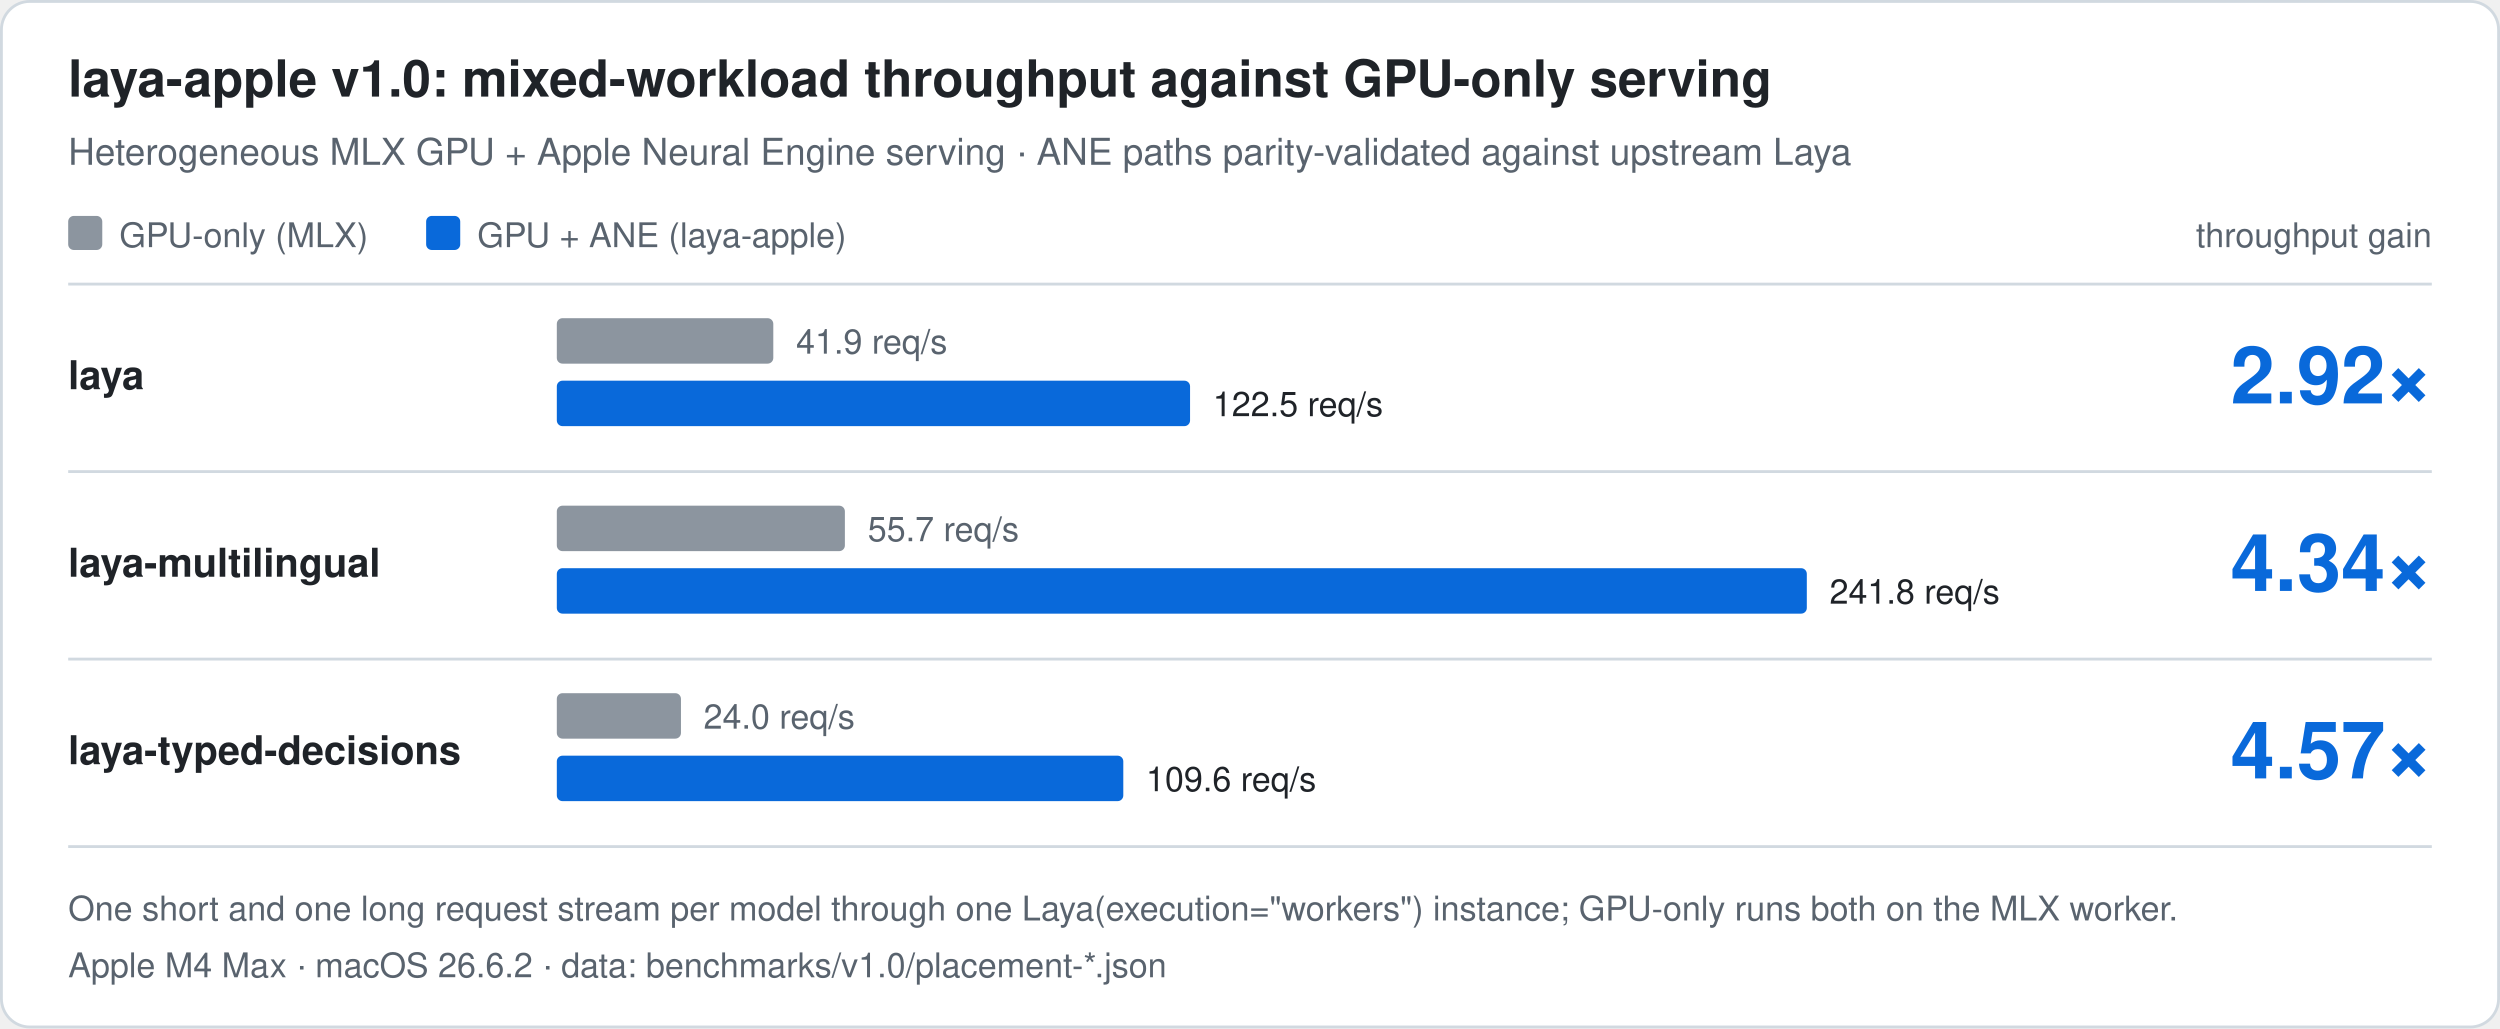
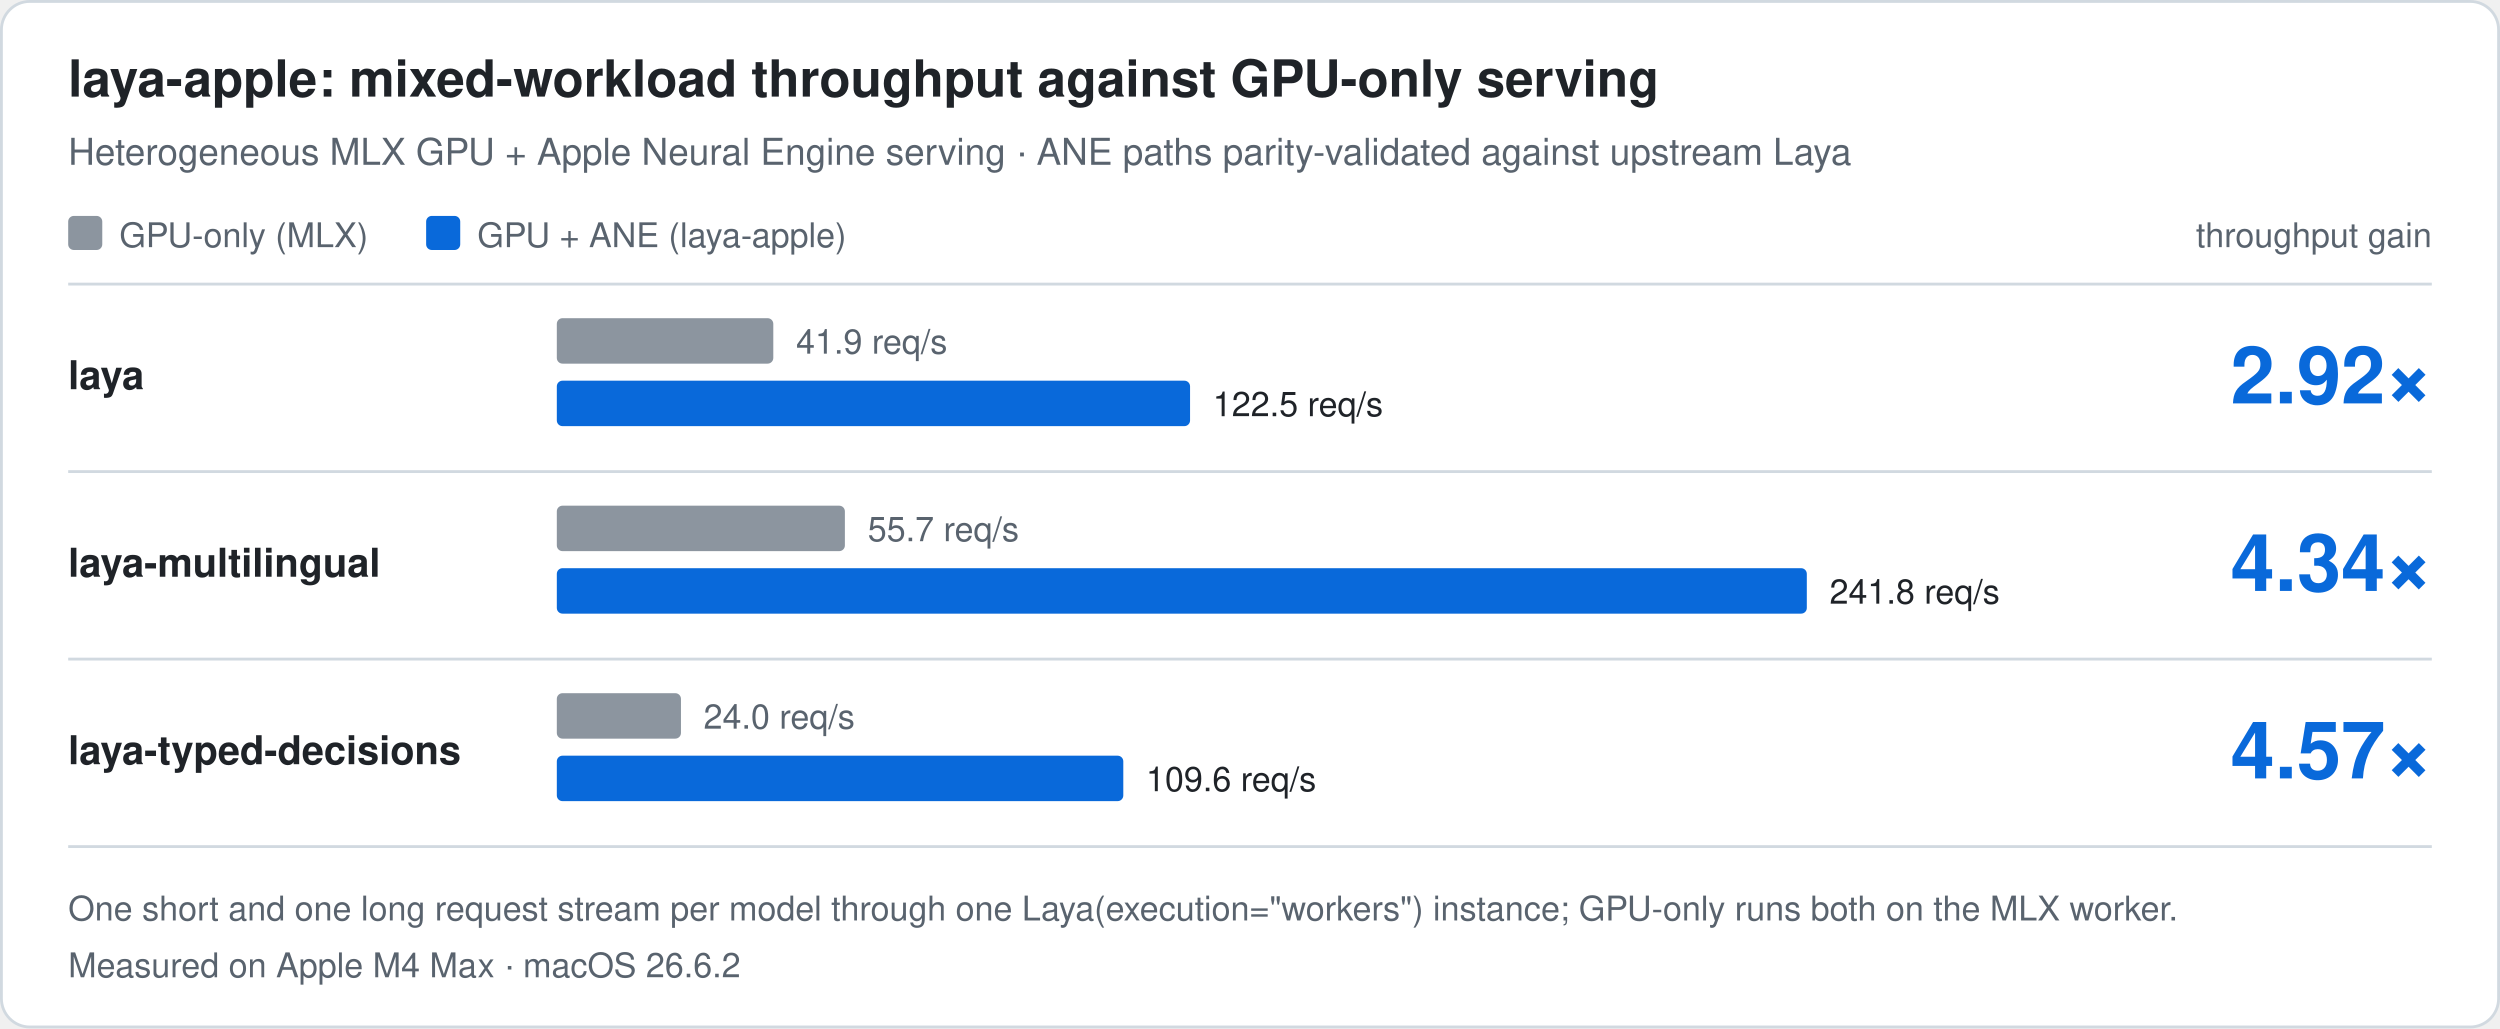
<svg xmlns="http://www.w3.org/2000/svg" width="880" height="362" viewBox="0 0 880 362" role="img" aria-labelledby="title" font-family="-apple-system, BlinkMacSystemFont, 'Segoe UI', Helvetica, Arial, sans-serif">
  <style>
.bg{fill:#ffffff;stroke:#d1d9e0}
.t{fill:#1f2328}.m{fill:#59636e}.acc{fill:#0969da}.gpu{fill:#8c959f}
.box{fill:#f6f8fa;stroke:#d1d9e0}.boxacc{fill:#ddf4ff;stroke:#0969da}
.ln{stroke:#59636e;fill:none}.lnacc{stroke:#0969da;fill:none}.grid{stroke:#d1d9e0}
@media (prefers-color-scheme: dark){
.bg{fill:#0d1117;stroke:#3d444d}
.t{fill:#e6edf3}.m{fill:#9198a1}.acc{fill:#4493f8}.gpu{fill:#656c76}
.box{fill:#151b23;stroke:#3d444d}.boxacc{fill:#0c2d6b;stroke:#4493f8}
.ln{stroke:#9198a1}.lnacc{stroke:#4493f8}.grid{stroke:#3d444d}
}
</style>
  <rect x="0.5" y="0.5" width="879" height="361" rx="10" class="bg" />
-   <text x="24" y="34" class="t" font-size="18" font-weight="600">laya-apple v1.0: mixed-workload throughput against GPU-only serving</text>
+   <text x="24" y="34" class="t" font-size="18" font-weight="600">laya-apple: mixed-workload throughput against GPU-only serving</text>
  <text x="24" y="58" class="m" font-size="13">Heterogeneous MLX GPU + Apple Neural Engine serving · ANE paths parity-validated against upstream Laya</text>
  <rect x="24" y="76" width="12" height="12" rx="2" class="gpu" />
  <text x="42" y="87" class="m" font-size="12">GPU-only (MLX)</text>
  <rect x="150" y="76" width="12" height="12" rx="2" class="acc" />
  <text x="168" y="87" class="m" font-size="12">GPU + ANE (laya-apple)</text>
  <text x="856" y="87" class="m" font-size="12" text-anchor="end">throughput gain</text>
  <line x1="24" x2="856" y1="100" y2="100" class="grid" />
  <text x="24" y="137" class="t" font-size="14" font-weight="600">laya</text>
  <rect x="196" y="112" width="76.2" height="16" rx="2" class="gpu" />
  <text x="280.22" y="124.5" class="m" font-size="12">41.9 req/s</text>
  <rect x="196" y="134" width="222.9" height="16" rx="2" class="acc" />
  <text x="426.916" y="146.5" class="t" font-size="12">122.5 req/s</text>
  <text x="856" y="142" class="acc" font-size="28" font-weight="700" text-anchor="end">2.92×</text>
  <line x1="24" x2="856" y1="166" y2="166" class="grid" />
  <text x="24" y="203" class="t" font-size="14" font-weight="600">laya-multilingual</text>
  <rect x="196" y="178" width="101.4" height="16" rx="2" class="gpu" />
  <text x="305.442" y="190.5" class="m" font-size="12">55.7 req/s</text>
  <rect x="196" y="200" width="440.0" height="16" rx="2" class="acc" />
  <text x="644" y="212.5" class="t" font-size="12">241.8 req/s</text>
  <text x="856" y="208" class="acc" font-size="28" font-weight="700" text-anchor="end">4.34×</text>
  <line x1="24" x2="856" y1="232" y2="232" class="grid" />
  <text x="24" y="269" class="t" font-size="14" font-weight="600">laya-typed-decisions</text>
  <rect x="196" y="244" width="43.7" height="16" rx="2" class="gpu" />
  <text x="247.652" y="256.5" class="m" font-size="12">24.0 req/s</text>
  <rect x="196" y="266" width="199.4" height="16" rx="2" class="acc" />
  <text x="403.39" y="278.5" class="t" font-size="12">109.6 req/s</text>
  <text x="856" y="274" class="acc" font-size="28" font-weight="700" text-anchor="end">4.57×</text>
  <line x1="24" x2="856" y1="298" y2="298" class="grid" />
  <text x="24" y="324" class="m" font-size="12">One short and one long request stream per model through one Laya(execution="workers") instance; GPU-only runs both on the MLX worker.</text>
-   <text x="24" y="344" class="m" font-size="12">Apple M4 Max · macOS 26.6.2 · data: benchmarks/v1.0/placement-*.json</text>
+   <text x="24" y="344" class="m" font-size="12">Measured on Apple M4 Max · macOS 26.6.2</text>
</svg>
